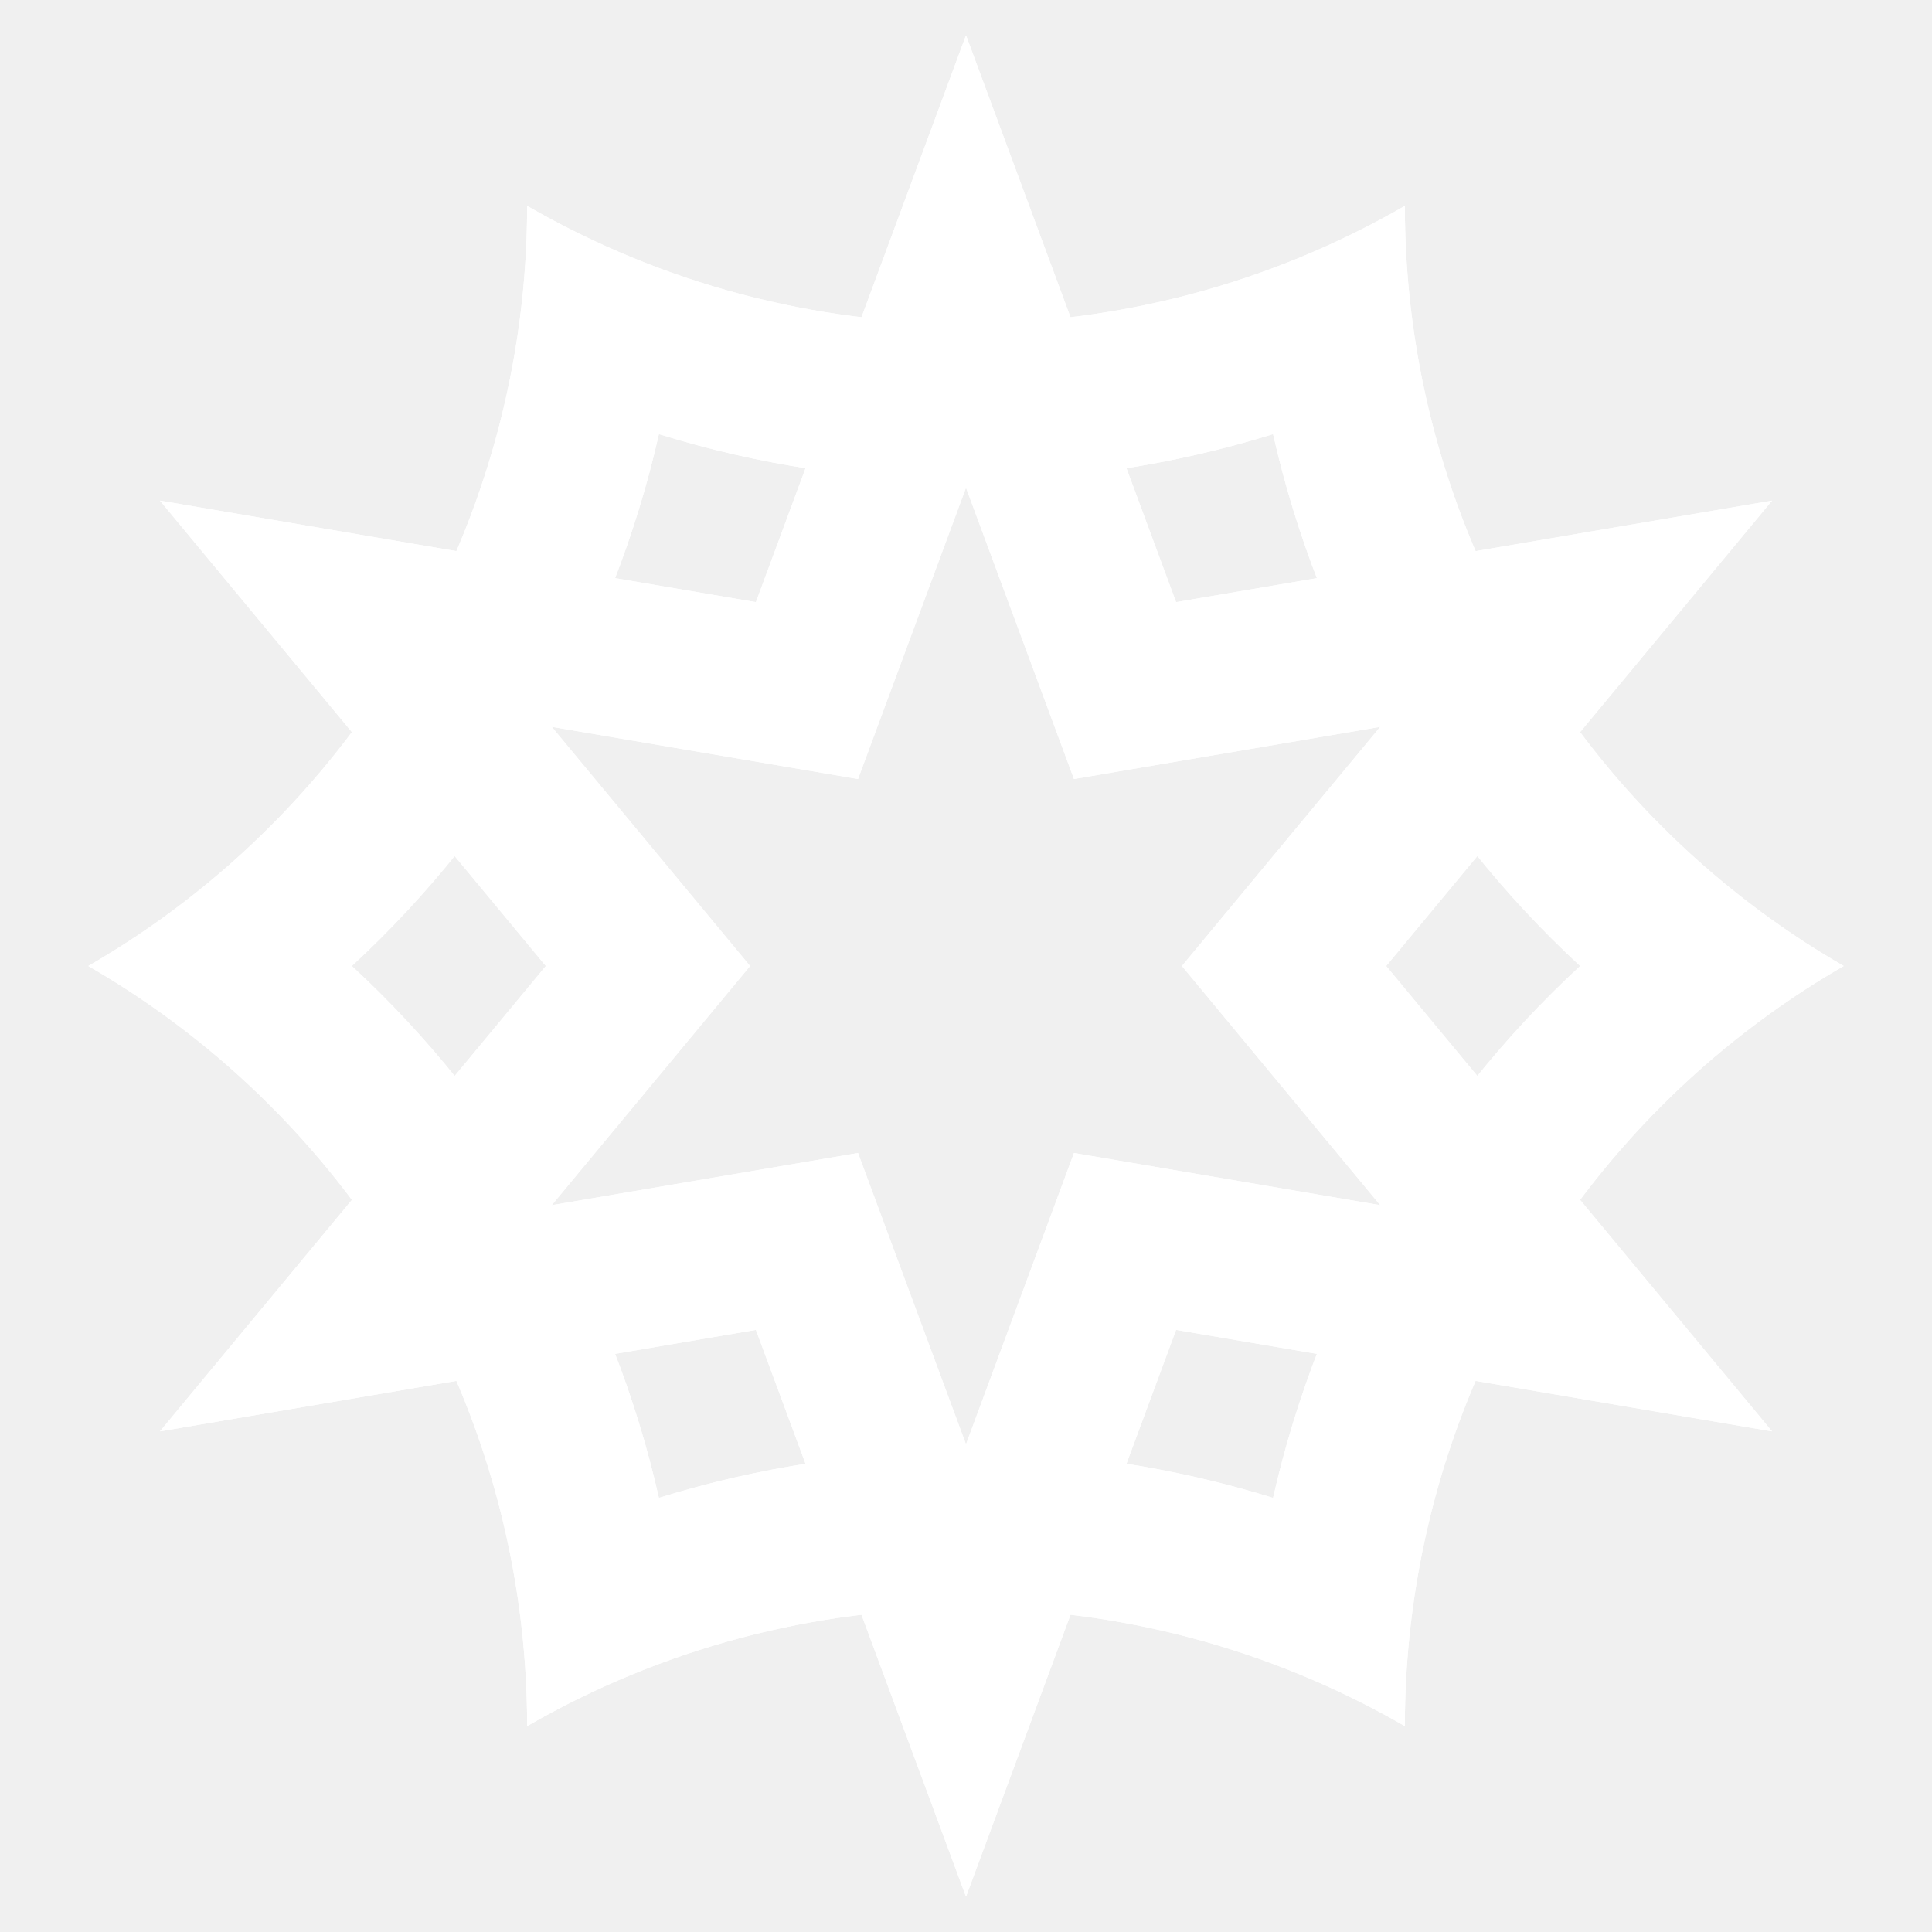
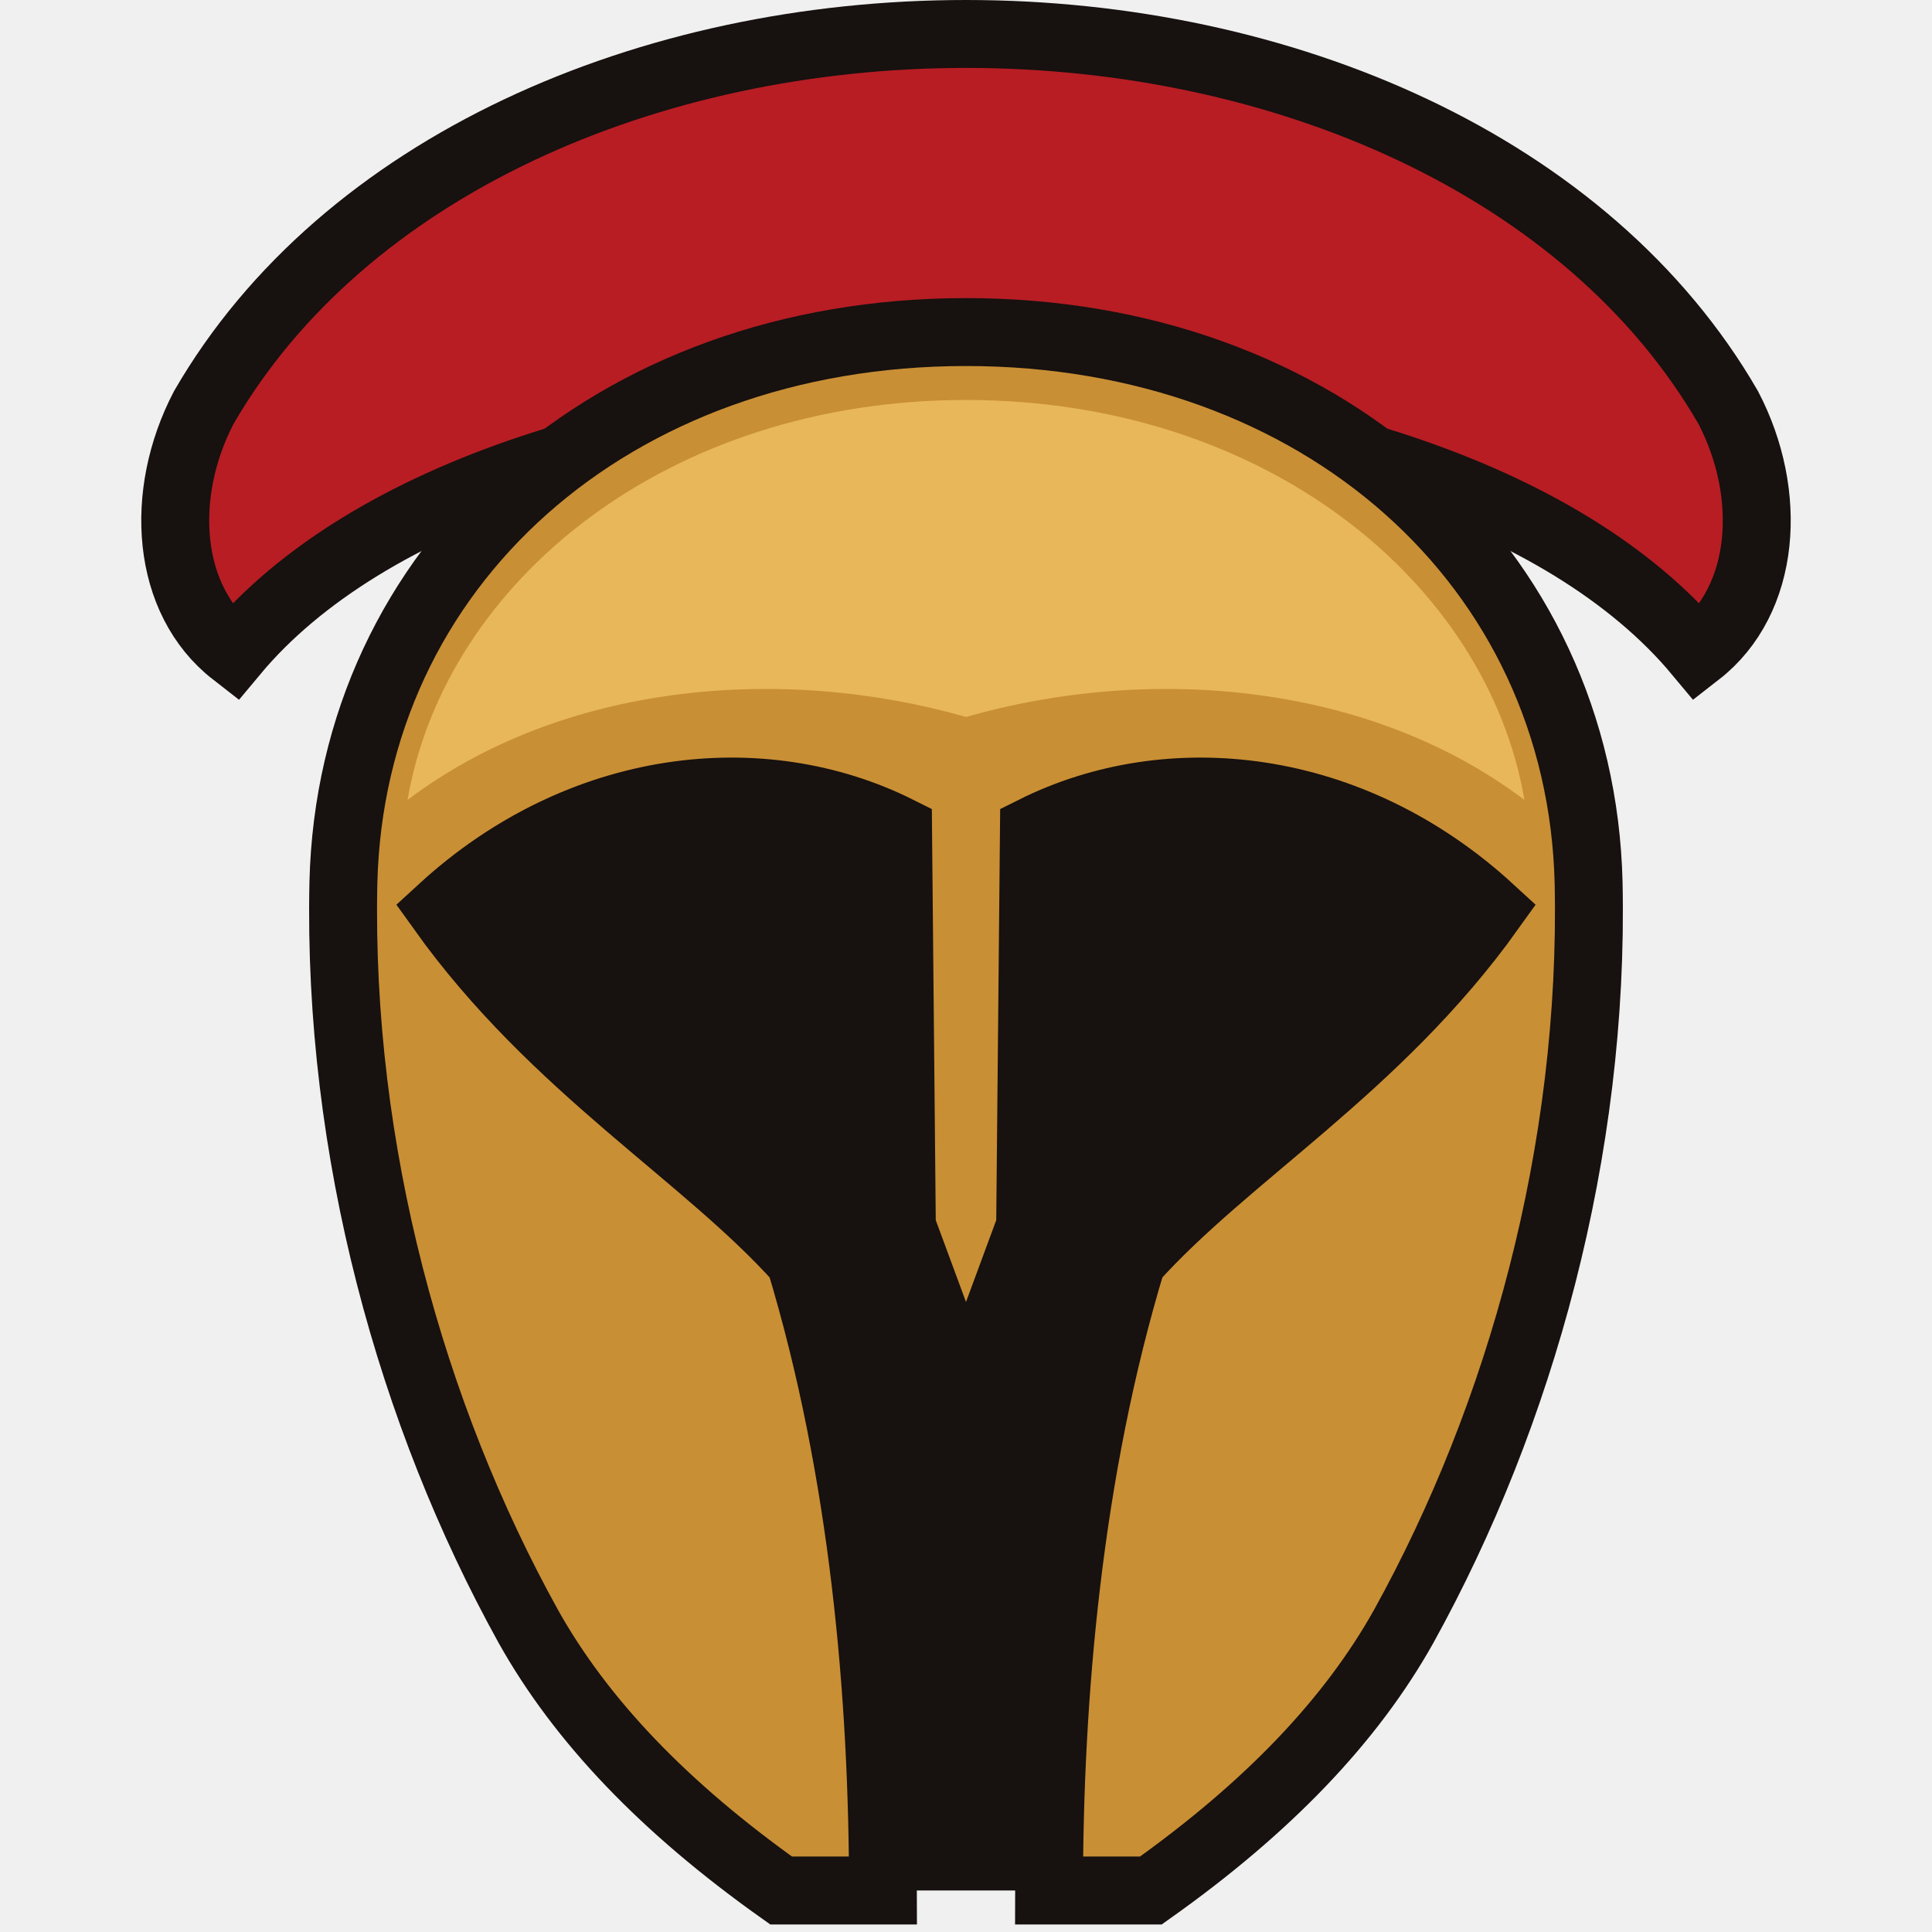
- <svg xmlns="http://www.w3.org/2000/svg" width="100%" height="100%" viewBox="0 0 1024 1024" version="1.1" xml:space="preserve" style="fill-rule:evenodd;clip-rule:evenodd;stroke-linejoin:round;stroke-miterlimit:2;">
-   <rect id="ICON_MAIN" x="0" y="0" width="1024" height="1024" style="fill:none;" />
-   <g id="ICON_MAIN1">
-     <g id="apollo.afdesign" transform="matrix(1,0,0,1,512,512)">
-       <g transform="matrix(1,0,0,1,-512,-512)">
-         <clipPath id="_clip1">
-           <rect x="0" y="0" width="1024" height="1024" />
-         </clipPath>
-         <g clip-path="url(#_clip1)">
-           <g>
-             <g transform="matrix(1.27997,0,0,1.27997,-143.345,-143.345)">
-               <g>
-                 <g transform="matrix(1.51135,0,0,1.51135,-71.7818,-193.324)">
-                   <path d="M386.266,211.675L443.827,366.986L607.111,339.18L501.389,466.686L607.111,594.191L443.827,566.385L386.266,721.696L328.704,566.385L165.42,594.191L271.143,466.686L165.42,339.18L328.704,366.986L386.266,211.675ZM386.266,335.633L356.684,415.449L272.771,401.159L327.103,466.686L272.771,532.212L356.684,517.922L386.266,597.738L415.847,517.922L499.761,532.212L445.429,466.686L499.761,401.159L415.847,415.449L386.266,335.633Z" style="fill:white;" />
-                 </g>
-                 <g transform="matrix(1.26917,-0.732758,0.732758,1.26917,-512.989,237.355)">
-                   <path d="M512,264C556.301,340.731 638.172,388 726.774,388C682.473,464.731 682.473,559.269 726.774,636C638.172,636 556.301,683.269 512,760C467.699,683.269 385.828,636 297.226,636C341.527,559.269 341.527,464.731 297.226,388C385.828,388 467.699,340.731 512,264ZM512,338.465C471.86,381.904 419.404,412.19 361.715,425.233C379.264,481.715 379.264,542.285 361.715,598.767C419.404,611.81 471.86,642.096 512,685.535C552.14,642.096 604.596,611.81 662.285,598.767C644.736,542.285 644.736,481.715 662.285,425.233C604.596,412.19 552.14,381.904 512,338.465Z" style="fill:white;" />
-                 </g>
-               </g>
-               <g>
-                 <g transform="matrix(1.51135,0,0,1.51135,-71.7818,-193.324)">
-                   <path d="M386.266,211.675L443.827,366.986L607.111,339.18L501.389,466.686L607.111,594.191L443.827,566.385L386.266,721.696L328.704,566.385L165.42,594.191L271.143,466.686L165.42,339.18L328.704,366.986L386.266,211.675ZM386.266,335.633L356.684,415.449L272.771,401.159L327.103,466.686L272.771,532.212L356.684,517.922L386.266,597.738L415.847,517.922L499.761,532.212L445.429,466.686L499.761,401.159L415.847,415.449L386.266,335.633Z" style="fill:white;" />
-                 </g>
-                 <g transform="matrix(1.26917,-0.732758,0.732758,1.26917,-512.989,237.355)">
-                   <path d="M512,264C556.301,340.731 638.172,388 726.774,388C682.473,464.731 682.473,559.269 726.774,636C638.172,636 556.301,683.269 512,760C467.699,683.269 385.828,636 297.226,636C341.527,559.269 341.527,464.731 297.226,388C385.828,388 467.699,340.731 512,264ZM512,338.465C471.86,381.904 419.404,412.19 361.715,425.233C379.264,481.715 379.264,542.285 361.715,598.767C419.404,611.81 471.86,642.096 512,685.535C552.14,642.096 604.596,611.81 662.285,598.767C644.736,542.285 644.736,481.715 662.285,425.233C604.596,412.19 552.14,381.904 512,338.465Z" style="fill:white;" />
-                 </g>
-               </g>
-             </g>
-           </g>
-         </g>
-       </g>
-     </g>
-   </g>
+ <svg xmlns="http://www.w3.org/2000/svg" width="100%" height="100%" viewBox="0 0 1024 1024">
+   <path d="M512 18C680 18 842 88 916 216C940 262 936 318 900 346C830 262 680 214 512 214C344 214 194 262 124 346C88 318 84 262 108 216C182 88 344 18 512 18Z" fill="#b81d24" stroke="#17110f" stroke-width="36" />
+   <path d="M548 440C620 404 716 414 790 482C730 566 650 612 600 668C566 780 556 900 556 1002L468 1002C468 900 458 780 424 668C374 612 294 566 234 482C308 414 404 404 476 440L478 650L512 742L546 650Z" fill="#17110f" />
+   <path d="M512 176C700 176 838 300 842 468C845 610 806 750 744 862C716 912 672 958 610 1002L556 1002C556 900 566 780 600 668C650 612 730 566 790 482C716 414 620 404 548 440L546 650L512 742L478 650L476 440C404 404 308 414 234 482C294 566 374 612 424 668C458 780 468 900 468 1002L414 1002C352 958 308 912 280 862C218 750 179 610 182 468C186 300 324 176 512 176Z" fill="#c98f35" stroke="#17110f" stroke-width="36" />
+   <path d="M512 212C670 212 788 308 808 424C726 362 610 352 512 380C414 352 298 362 216 424C236 308 354 212 512 212Z" fill="#e8b75a" />
</svg>
